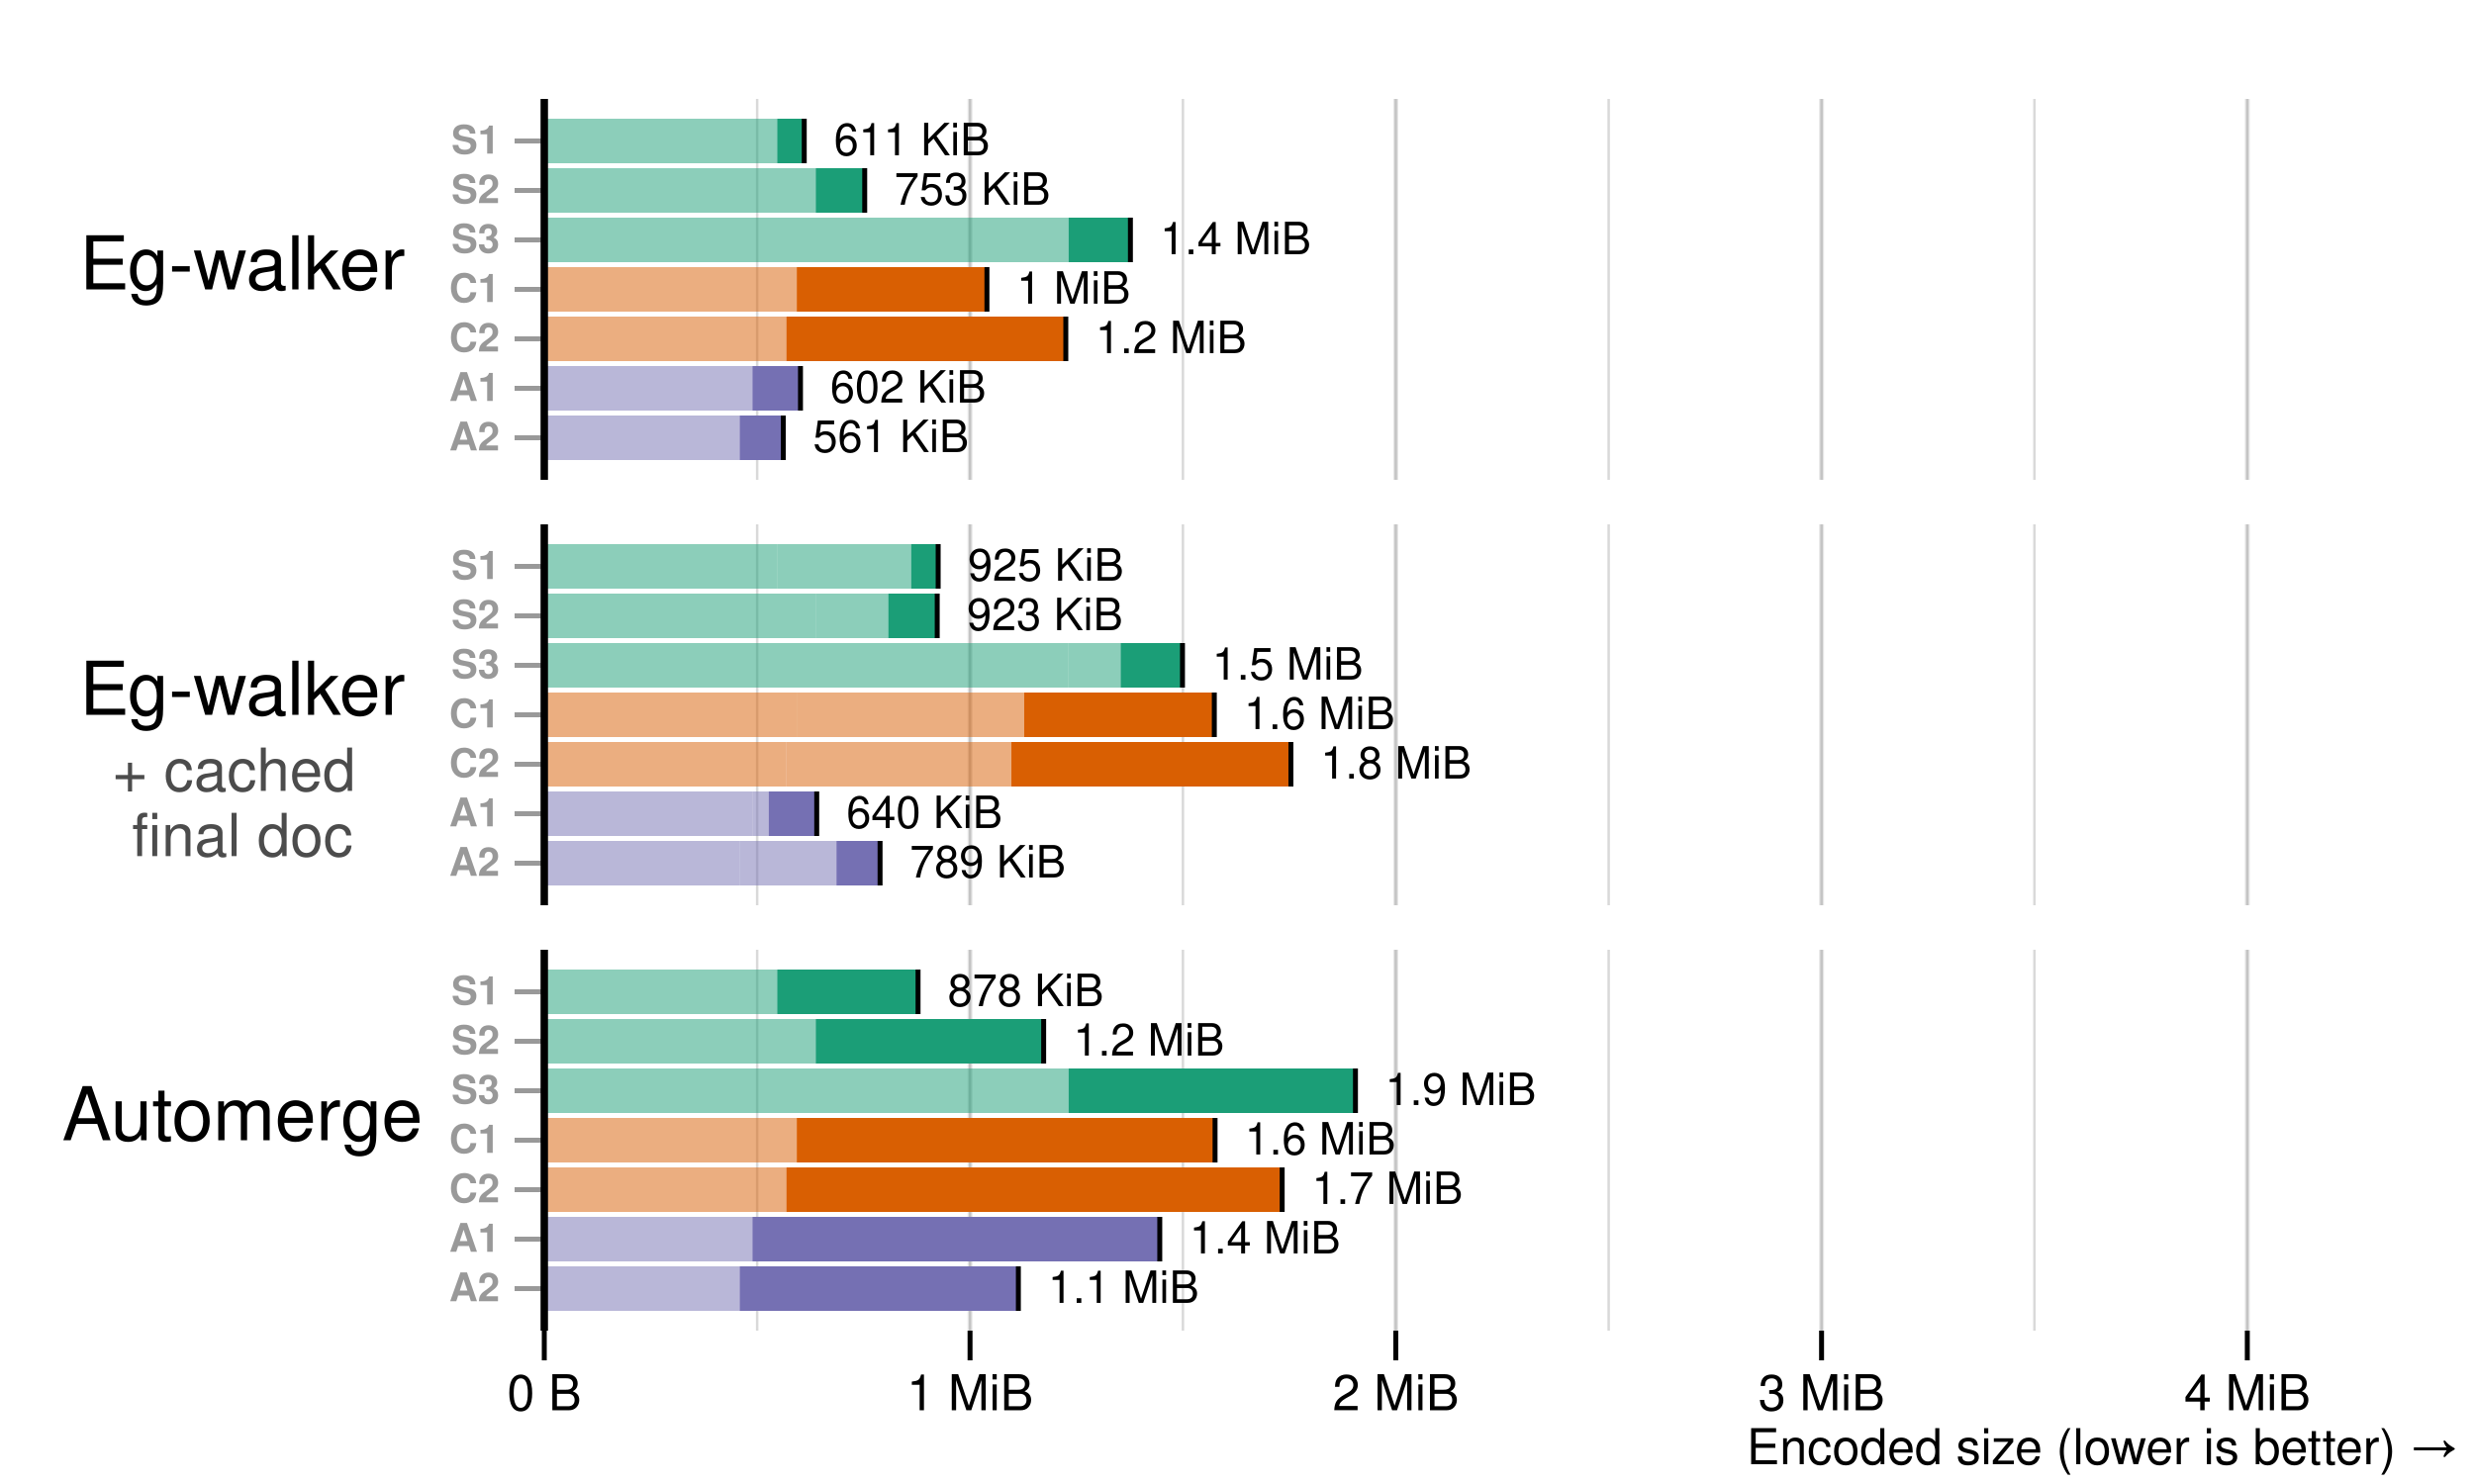
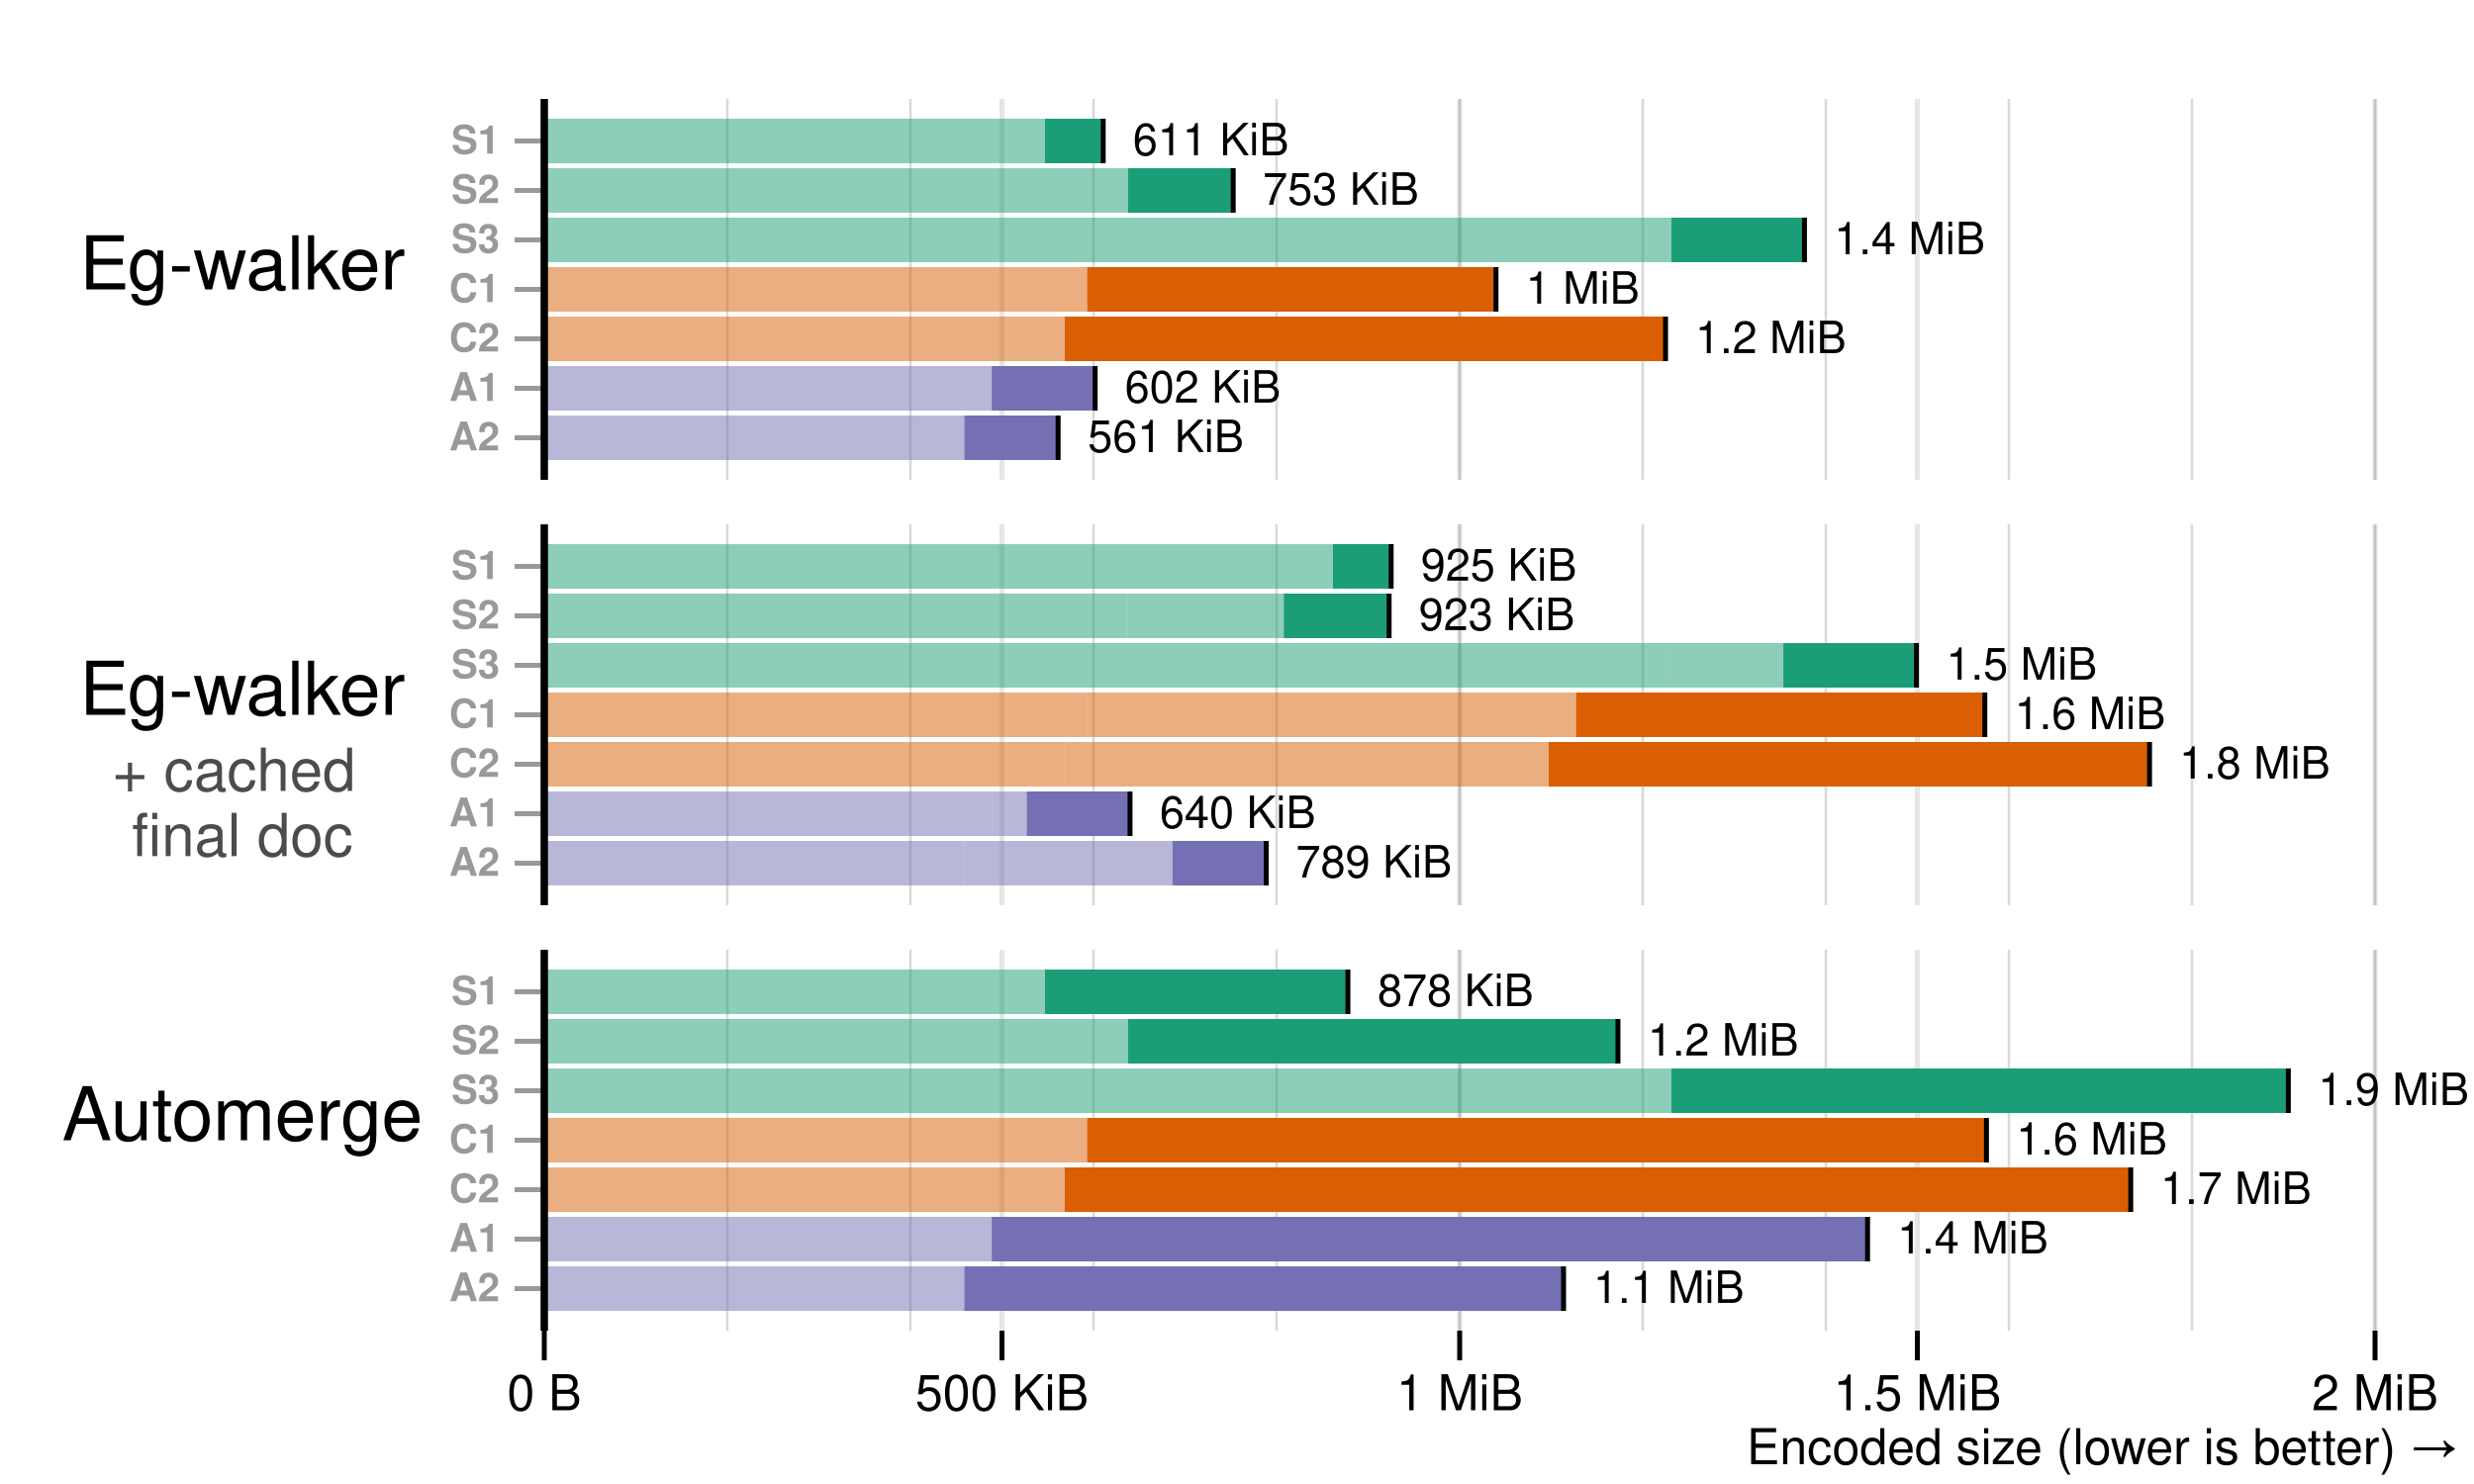
<svg xmlns="http://www.w3.org/2000/svg" class="plot-d6a7b5" fill="currentColor" font-family="system-ui, sans-serif" font-size="10" text-anchor="middle" width="500" height="300" viewBox="0 0 500 300" style="background: white; font-family: Helvetica Neue, Helvetica, Arial, sans-serif;" version="1.1">
  <style>:where(.plot-d6a7b5) {
  --plot-background: white;
  display: block;
  height: auto;
  height: intrinsic;
  max-width: 100%;
}
:where(.plot-d6a7b5 text),
:where(.plot-d6a7b5 tspan) {
  white-space: pre;
}</style>
  <g aria-label="x-grid" aria-hidden="true">
    <g stroke="currentColor" stroke-opacity="0.1" transform="translate(0,0)">
      <line x1="110" x2="110" y1="20" y2="97" />
-       <line x1="196.047" x2="196.047" y1="20" y2="97" />
-       <line x1="282.093" x2="282.093" y1="20" y2="97" />
-       <line x1="368.14" x2="368.14" y1="20" y2="97" />
-       <line x1="454.186" x2="454.186" y1="20" y2="97" />
+       <line x1="202.5" x2="202.5" y1="20" y2="97" />
+       <line x1="295" x2="295" y1="20" y2="97" />
+       <line x1="387.5" x2="387.5" y1="20" y2="97" />
+       <line x1="480" x2="480" y1="20" y2="97" />
    </g>
    <g stroke="currentColor" stroke-opacity="0.1" transform="translate(0,86)">
      <line x1="110" x2="110" y1="20" y2="97" />
-       <line x1="196.047" x2="196.047" y1="20" y2="97" />
-       <line x1="282.093" x2="282.093" y1="20" y2="97" />
-       <line x1="368.14" x2="368.14" y1="20" y2="97" />
-       <line x1="454.186" x2="454.186" y1="20" y2="97" />
+       <line x1="202.5" x2="202.5" y1="20" y2="97" />
+       <line x1="295" x2="295" y1="20" y2="97" />
+       <line x1="387.5" x2="387.5" y1="20" y2="97" />
+       <line x1="480" x2="480" y1="20" y2="97" />
    </g>
    <g stroke="currentColor" stroke-opacity="0.1" transform="translate(0,172)">
      <line x1="110" x2="110" y1="20" y2="97" />
-       <line x1="196.047" x2="196.047" y1="20" y2="97" />
-       <line x1="282.093" x2="282.093" y1="20" y2="97" />
-       <line x1="368.14" x2="368.14" y1="20" y2="97" />
-       <line x1="454.186" x2="454.186" y1="20" y2="97" />
+       <line x1="202.5" x2="202.5" y1="20" y2="97" />
+       <line x1="295" x2="295" y1="20" y2="97" />
+       <line x1="387.5" x2="387.5" y1="20" y2="97" />
+       <line x1="480" x2="480" y1="20" y2="97" />
    </g>
  </g>
  <g aria-label="x-axis tick" aria-hidden="true">
    <g fill="none" stroke="currentColor" transform="translate(0,172)">
      <path transform="translate(110,97)" d="M0,0L0,6" />
-       <path transform="translate(196.0465,97)" d="M0,0L0,6" />
-       <path transform="translate(282.093,97)" d="M0,0L0,6" />
-       <path transform="translate(368.1395,97)" d="M0,0L0,6" />
-       <path transform="translate(454.186,97)" d="M0,0L0,6" />
+       <path transform="translate(202.5,97)" d="M0,0L0,6" />
+       <path transform="translate(295,97)" d="M0,0L0,6" />
+       <path transform="translate(387.5,97)" d="M0,0L0,6" />
+       <path transform="translate(480,97)" d="M0,0L0,6" />
    </g>
  </g>
  <g aria-label="x-axis tick label" transform="translate(0,9)">
    <g font-variant="tabular-nums" transform="translate(0,172)">
      <text y="0.71em" transform="translate(110,97)">0 B</text>
-       <text y="0.71em" transform="translate(196.0465,97)">1 MiB</text>
-       <text y="0.71em" transform="translate(282.093,97)">2 MiB</text>
-       <text y="0.71em" transform="translate(368.1395,97)">3 MiB</text>
-       <text y="0.71em" transform="translate(454.186,97)">4 MiB</text>
+       <text y="0.71em" transform="translate(202.5,97)">500 KiB</text>
+       <text y="0.71em" transform="translate(295,97)">1 MiB</text>
+       <text y="0.71em" transform="translate(387.5,97)">1.5 MiB</text>
+       <text y="0.71em" transform="translate(480,97)">2 MiB</text>
    </g>
  </g>
  <g aria-label="x-axis label" text-anchor="end" transform="translate(17,27)">
    <text transform="translate(480,269)">Encoded size (lower is better) →</text>
  </g>
  <g aria-label="x-grid" aria-hidden="true">
    <g stroke="currentColor" stroke-width="0.5" stroke-opacity="0.15" transform="translate(0,0)">
      <line x1="110" x2="110" y1="20" y2="97" />
-       <line x1="153.023" x2="153.023" y1="20" y2="97" />
-       <line x1="196.047" x2="196.047" y1="20" y2="97" />
-       <line x1="239.07" x2="239.07" y1="20" y2="97" />
-       <line x1="282.093" x2="282.093" y1="20" y2="97" />
-       <line x1="325.116" x2="325.116" y1="20" y2="97" />
-       <line x1="368.14" x2="368.14" y1="20" y2="97" />
-       <line x1="411.163" x2="411.163" y1="20" y2="97" />
-       <line x1="454.186" x2="454.186" y1="20" y2="97" />
+       <line x1="147" x2="147" y1="20" y2="97" />
+       <line x1="184" x2="184" y1="20" y2="97" />
+       <line x1="221" x2="221" y1="20" y2="97" />
+       <line x1="258" x2="258" y1="20" y2="97" />
+       <line x1="295" x2="295" y1="20" y2="97" />
+       <line x1="332" x2="332" y1="20" y2="97" />
+       <line x1="369" x2="369" y1="20" y2="97" />
+       <line x1="406" x2="406" y1="20" y2="97" />
+       <line x1="443" x2="443" y1="20" y2="97" />
+       <line x1="480" x2="480" y1="20" y2="97" />
    </g>
    <g stroke="currentColor" stroke-width="0.5" stroke-opacity="0.15" transform="translate(0,86)">
      <line x1="110" x2="110" y1="20" y2="97" />
-       <line x1="153.023" x2="153.023" y1="20" y2="97" />
-       <line x1="196.047" x2="196.047" y1="20" y2="97" />
-       <line x1="239.07" x2="239.07" y1="20" y2="97" />
-       <line x1="282.093" x2="282.093" y1="20" y2="97" />
-       <line x1="325.116" x2="325.116" y1="20" y2="97" />
-       <line x1="368.14" x2="368.14" y1="20" y2="97" />
-       <line x1="411.163" x2="411.163" y1="20" y2="97" />
-       <line x1="454.186" x2="454.186" y1="20" y2="97" />
+       <line x1="147" x2="147" y1="20" y2="97" />
+       <line x1="184" x2="184" y1="20" y2="97" />
+       <line x1="221" x2="221" y1="20" y2="97" />
+       <line x1="258" x2="258" y1="20" y2="97" />
+       <line x1="295" x2="295" y1="20" y2="97" />
+       <line x1="332" x2="332" y1="20" y2="97" />
+       <line x1="369" x2="369" y1="20" y2="97" />
+       <line x1="406" x2="406" y1="20" y2="97" />
+       <line x1="443" x2="443" y1="20" y2="97" />
+       <line x1="480" x2="480" y1="20" y2="97" />
    </g>
    <g stroke="currentColor" stroke-width="0.5" stroke-opacity="0.15" transform="translate(0,172)">
      <line x1="110" x2="110" y1="20" y2="97" />
-       <line x1="153.023" x2="153.023" y1="20" y2="97" />
-       <line x1="196.047" x2="196.047" y1="20" y2="97" />
-       <line x1="239.07" x2="239.07" y1="20" y2="97" />
-       <line x1="282.093" x2="282.093" y1="20" y2="97" />
-       <line x1="325.116" x2="325.116" y1="20" y2="97" />
-       <line x1="368.14" x2="368.14" y1="20" y2="97" />
-       <line x1="411.163" x2="411.163" y1="20" y2="97" />
-       <line x1="454.186" x2="454.186" y1="20" y2="97" />
+       <line x1="147" x2="147" y1="20" y2="97" />
+       <line x1="184" x2="184" y1="20" y2="97" />
+       <line x1="221" x2="221" y1="20" y2="97" />
+       <line x1="258" x2="258" y1="20" y2="97" />
+       <line x1="295" x2="295" y1="20" y2="97" />
+       <line x1="332" x2="332" y1="20" y2="97" />
+       <line x1="369" x2="369" y1="20" y2="97" />
+       <line x1="406" x2="406" y1="20" y2="97" />
+       <line x1="443" x2="443" y1="20" y2="97" />
+       <line x1="480" x2="480" y1="20" y2="97" />
    </g>
  </g>
  <g aria-label="y-axis tick" aria-hidden="true" transform="translate(0,4.5)">
    <g fill="none" stroke="currentColor" stroke-opacity="0.4" transform="translate(0,0)">
      <path transform="translate(110,24)" d="M0,0L-6,0" />
      <path transform="translate(110,34)" d="M0,0L-6,0" />
      <path transform="translate(110,44)" d="M0,0L-6,0" />
      <path transform="translate(110,54)" d="M0,0L-6,0" />
      <path transform="translate(110,64)" d="M0,0L-6,0" />
      <path transform="translate(110,74)" d="M0,0L-6,0" />
      <path transform="translate(110,84)" d="M0,0L-6,0" />
    </g>
    <g fill="none" stroke="currentColor" stroke-opacity="0.4" transform="translate(0,86)">
      <path transform="translate(110,24)" d="M0,0L-6,0" />
      <path transform="translate(110,34)" d="M0,0L-6,0" />
      <path transform="translate(110,44)" d="M0,0L-6,0" />
      <path transform="translate(110,54)" d="M0,0L-6,0" />
      <path transform="translate(110,64)" d="M0,0L-6,0" />
      <path transform="translate(110,74)" d="M0,0L-6,0" />
      <path transform="translate(110,84)" d="M0,0L-6,0" />
    </g>
    <g fill="none" stroke="currentColor" stroke-opacity="0.4" transform="translate(0,172)">
      <path transform="translate(110,24)" d="M0,0L-6,0" />
      <path transform="translate(110,34)" d="M0,0L-6,0" />
      <path transform="translate(110,44)" d="M0,0L-6,0" />
      <path transform="translate(110,54)" d="M0,0L-6,0" />
      <path transform="translate(110,64)" d="M0,0L-6,0" />
      <path transform="translate(110,74)" d="M0,0L-6,0" />
      <path transform="translate(110,84)" d="M0,0L-6,0" />
    </g>
  </g>
  <g aria-label="y-axis tick label" transform="translate(-9,4.5)">
    <g fill-opacity="0.4" text-anchor="end" font-size="8" font-weight="700" transform="translate(0,0)">
      <text y="0.32em" transform="translate(110,24)">S1</text>
      <text y="0.32em" transform="translate(110,34)">S2</text>
      <text y="0.32em" transform="translate(110,44)">S3</text>
      <text y="0.32em" transform="translate(110,54)">C1</text>
      <text y="0.32em" transform="translate(110,64)">C2</text>
      <text y="0.32em" transform="translate(110,74)">A1</text>
      <text y="0.32em" transform="translate(110,84)">A2</text>
    </g>
    <g fill-opacity="0.4" text-anchor="end" font-size="8" font-weight="700" transform="translate(0,86)">
      <text y="0.32em" transform="translate(110,24)">S1</text>
      <text y="0.32em" transform="translate(110,34)">S2</text>
      <text y="0.32em" transform="translate(110,44)">S3</text>
      <text y="0.32em" transform="translate(110,54)">C1</text>
      <text y="0.32em" transform="translate(110,64)">C2</text>
      <text y="0.32em" transform="translate(110,74)">A1</text>
      <text y="0.32em" transform="translate(110,84)">A2</text>
    </g>
    <g fill-opacity="0.4" text-anchor="end" font-size="8" font-weight="700" transform="translate(0,172)">
      <text y="0.32em" transform="translate(110,24)">S1</text>
      <text y="0.32em" transform="translate(110,34)">S2</text>
      <text y="0.32em" transform="translate(110,44)">S3</text>
      <text y="0.32em" transform="translate(110,54)">C1</text>
      <text y="0.32em" transform="translate(110,64)">C2</text>
      <text y="0.32em" transform="translate(110,74)">A1</text>
      <text y="0.32em" transform="translate(110,84)">A2</text>
    </g>
  </g>
  <g aria-label="bar">
    <g transform="translate(0,0)">
-       <rect x="110" width="47.063" y="24" height="9" fill="#1b9e77" fill-opacity="0.5" />
-       <rect x="110" width="54.854" y="34" height="9" fill="#1b9e77" fill-opacity="0.5" />
-       <rect x="110" width="105.945" y="44" height="9" fill="#1b9e77" fill-opacity="0.5" />
-       <rect x="110" width="51.026" y="54" height="9" fill="#d95f02" fill-opacity="0.5" />
-       <rect x="110" width="48.911" y="64" height="9" fill="#d95f02" fill-opacity="0.5" />
-       <rect x="110" width="42.057" y="74" height="9" fill="#7570b3" fill-opacity="0.5" />
-       <rect x="110" width="39.476" y="84" height="9" fill="#7570b3" fill-opacity="0.5" />
-       <rect x="157.063" width="5.476" y="24" height="9" fill="#1b9e77" fill-opacity="1" />
-       <rect x="164.854" width="9.906" y="34" height="9" fill="#1b9e77" fill-opacity="1" />
-       <rect x="215.945" width="12.513" y="44" height="9" fill="#1b9e77" fill-opacity="1" />
-       <rect x="161.026" width="38.435" y="54" height="9" fill="#d95f02" fill-opacity="1" />
-       <rect x="158.911" width="56.491" y="64" height="9" fill="#d95f02" fill-opacity="1" />
-       <rect x="152.057" width="9.723" y="74" height="9" fill="#7570b3" fill-opacity="1" />
-       <rect x="149.476" width="8.823" y="84" height="9" fill="#7570b3" fill-opacity="1" />
+       <rect x="110" width="101.185" y="24" height="9" fill="#1b9e77" fill-opacity="0.5" />
+       <rect x="110" width="117.936" y="34" height="9" fill="#1b9e77" fill-opacity="0.5" />
+       <rect x="110" width="227.782" y="44" height="9" fill="#1b9e77" fill-opacity="0.5" />
+       <rect x="110" width="109.705" y="54" height="9" fill="#d95f02" fill-opacity="0.5" />
+       <rect x="110" width="105.159" y="64" height="9" fill="#d95f02" fill-opacity="0.5" />
+       <rect x="110" width="90.422" y="74" height="9" fill="#7570b3" fill-opacity="0.5" />
+       <rect x="110" width="84.874" y="84" height="9" fill="#7570b3" fill-opacity="0.5" />
+       <rect x="211.185" width="11.773" y="24" height="9" fill="#1b9e77" fill-opacity="1" />
+       <rect x="227.936" width="21.298" y="34" height="9" fill="#1b9e77" fill-opacity="1" />
+       <rect x="337.782" width="26.903" y="44" height="9" fill="#1b9e77" fill-opacity="1" />
+       <rect x="219.705" width="82.636" y="54" height="9" fill="#d95f02" fill-opacity="1" />
+       <rect x="215.159" width="121.455" y="64" height="9" fill="#d95f02" fill-opacity="1" />
+       <rect x="200.422" width="20.905" y="74" height="9" fill="#7570b3" fill-opacity="1" />
+       <rect x="194.874" width="18.97" y="84" height="9" fill="#7570b3" fill-opacity="1" />
    </g>
    <g transform="translate(0,86)">
-       <rect x="110" width="47.063" y="24" height="9" fill="#1b9e77" fill-opacity="0.5" />
-       <rect x="110" width="54.854" y="34" height="9" fill="#1b9e77" fill-opacity="0.5" />
-       <rect x="110" width="105.945" y="44" height="9" fill="#1b9e77" fill-opacity="0.5" />
-       <rect x="110" width="51.026" y="54" height="9" fill="#d95f02" fill-opacity="0.5" />
-       <rect x="110" width="48.911" y="64" height="9" fill="#d95f02" fill-opacity="0.5" />
-       <rect x="110" width="42.057" y="74" height="9" fill="#7570b3" fill-opacity="0.5" />
-       <rect x="110" width="39.476" y="84" height="9" fill="#7570b3" fill-opacity="0.5" />
-       <rect x="157.063" width="27.066" y="24" height="9" fill="#1b9e77" fill-opacity="0.5" />
-       <rect x="164.854" width="14.654" y="34" height="9" fill="#1b9e77" fill-opacity="0.5" />
-       <rect x="215.945" width="10.525" y="44" height="9" fill="#1b9e77" fill-opacity="0.5" />
-       <rect x="161.026" width="45.953" y="54" height="9" fill="#d95f02" fill-opacity="0.5" />
-       <rect x="158.911" width="45.493" y="64" height="9" fill="#d95f02" fill-opacity="0.5" />
-       <rect x="152.057" width="3.282" y="74" height="9" fill="#7570b3" fill-opacity="0.5" />
-       <rect x="149.476" width="19.563" y="84" height="9" fill="#7570b3" fill-opacity="0.5" />
-       <rect x="184.129" width="5.476" y="24" height="9" fill="#1b9e77" fill-opacity="1" />
-       <rect x="179.508" width="9.906" y="34" height="9" fill="#1b9e77" fill-opacity="1" />
-       <rect x="226.47" width="12.513" y="44" height="9" fill="#1b9e77" fill-opacity="1" />
-       <rect x="206.979" width="38.435" y="54" height="9" fill="#d95f02" fill-opacity="1" />
-       <rect x="204.404" width="56.491" y="64" height="9" fill="#d95f02" fill-opacity="1" />
-       <rect x="155.339" width="9.723" y="74" height="9" fill="#7570b3" fill-opacity="1" />
-       <rect x="169.039" width="8.823" y="84" height="9" fill="#7570b3" fill-opacity="1" />
+       <rect x="110" width="101.185" y="24" height="9" fill="#1b9e77" fill-opacity="0.5" />
+       <rect x="110" width="117.936" y="34" height="9" fill="#1b9e77" fill-opacity="0.5" />
+       <rect x="110" width="227.782" y="44" height="9" fill="#1b9e77" fill-opacity="0.5" />
+       <rect x="110" width="109.705" y="54" height="9" fill="#d95f02" fill-opacity="0.5" />
+       <rect x="110" width="105.159" y="64" height="9" fill="#d95f02" fill-opacity="0.5" />
+       <rect x="110" width="90.422" y="74" height="9" fill="#7570b3" fill-opacity="0.5" />
+       <rect x="110" width="84.874" y="84" height="9" fill="#7570b3" fill-opacity="0.5" />
+       <rect x="211.185" width="58.193" y="24" height="9" fill="#1b9e77" fill-opacity="0.5" />
+       <rect x="227.936" width="31.507" y="34" height="9" fill="#1b9e77" fill-opacity="0.5" />
+       <rect x="337.782" width="22.63" y="44" height="9" fill="#1b9e77" fill-opacity="0.5" />
+       <rect x="219.705" width="98.799" y="54" height="9" fill="#d95f02" fill-opacity="0.5" />
+       <rect x="215.159" width="97.809" y="64" height="9" fill="#d95f02" fill-opacity="0.5" />
+       <rect x="200.422" width="7.056" y="74" height="9" fill="#7570b3" fill-opacity="0.5" />
+       <rect x="194.874" width="42.06" y="84" height="9" fill="#7570b3" fill-opacity="0.5" />
+       <rect x="269.378" width="11.773" y="24" height="9" fill="#1b9e77" fill-opacity="1" />
+       <rect x="259.443" width="21.298" y="34" height="9" fill="#1b9e77" fill-opacity="1" />
+       <rect x="360.411" width="26.903" y="44" height="9" fill="#1b9e77" fill-opacity="1" />
+       <rect x="318.504" width="82.636" y="54" height="9" fill="#d95f02" fill-opacity="1" />
+       <rect x="312.968" width="121.455" y="64" height="9" fill="#d95f02" fill-opacity="1" />
+       <rect x="207.478" width="20.905" y="74" height="9" fill="#7570b3" fill-opacity="1" />
+       <rect x="236.934" width="18.97" y="84" height="9" fill="#7570b3" fill-opacity="1" />
    </g>
    <g transform="translate(0,172)">
-       <rect x="110" width="47.063" y="24" height="9" fill="#1b9e77" fill-opacity="0.5" />
-       <rect x="110" width="54.854" y="34" height="9" fill="#1b9e77" fill-opacity="0.5" />
-       <rect x="110" width="105.945" y="44" height="9" fill="#1b9e77" fill-opacity="0.5" />
-       <rect x="110" width="51.026" y="54" height="9" fill="#d95f02" fill-opacity="0.5" />
-       <rect x="110" width="48.911" y="64" height="9" fill="#d95f02" fill-opacity="0.5" />
-       <rect x="110" width="42.057" y="74" height="9" fill="#7570b3" fill-opacity="0.5" />
-       <rect x="110" width="39.476" y="84" height="9" fill="#7570b3" fill-opacity="0.5" />
-       <rect x="157.063" width="28.477" y="24" height="9" fill="#1b9e77" fill-opacity="1" />
-       <rect x="164.854" width="46.071" y="34" height="9" fill="#1b9e77" fill-opacity="1" />
-       <rect x="215.945" width="57.996" y="44" height="9" fill="#1b9e77" fill-opacity="1" />
-       <rect x="161.026" width="84.54" y="54" height="9" fill="#d95f02" fill-opacity="1" />
-       <rect x="158.911" width="100.217" y="64" height="9" fill="#d95f02" fill-opacity="1" />
-       <rect x="152.057" width="82.334" y="74" height="9" fill="#7570b3" fill-opacity="1" />
-       <rect x="149.476" width="56.337" y="84" height="9" fill="#7570b3" fill-opacity="1" />
+       <rect x="110" width="101.185" y="24" height="9" fill="#1b9e77" fill-opacity="0.5" />
+       <rect x="110" width="117.936" y="34" height="9" fill="#1b9e77" fill-opacity="0.5" />
+       <rect x="110" width="227.782" y="44" height="9" fill="#1b9e77" fill-opacity="0.5" />
+       <rect x="110" width="109.705" y="54" height="9" fill="#d95f02" fill-opacity="0.5" />
+       <rect x="110" width="105.159" y="64" height="9" fill="#d95f02" fill-opacity="0.5" />
+       <rect x="110" width="90.422" y="74" height="9" fill="#7570b3" fill-opacity="0.5" />
+       <rect x="110" width="84.874" y="84" height="9" fill="#7570b3" fill-opacity="0.5" />
+       <rect x="211.185" width="61.226" y="24" height="9" fill="#1b9e77" fill-opacity="1" />
+       <rect x="227.936" width="99.053" y="34" height="9" fill="#1b9e77" fill-opacity="1" />
+       <rect x="337.782" width="124.692" y="44" height="9" fill="#1b9e77" fill-opacity="1" />
+       <rect x="219.705" width="181.761" y="54" height="9" fill="#d95f02" fill-opacity="1" />
+       <rect x="215.159" width="215.467" y="64" height="9" fill="#d95f02" fill-opacity="1" />
+       <rect x="200.422" width="177.019" y="74" height="9" fill="#7570b3" fill-opacity="1" />
+       <rect x="194.874" width="121.124" y="84" height="9" fill="#7570b3" fill-opacity="1" />
    </g>
  </g>
  <g aria-label="fy-axis tick label" transform="translate(-61,0)">
    <g font-size="15px" transform="translate(0,0)">
      <text transform="translate(110,58.5)">Eg-walker</text>
    </g>
    <g font-size="15px" transform="translate(0,86)">
      <text transform="translate(110,58.5)">Eg-walker</text>
    </g>
    <g font-size="15px" transform="translate(0,172)">
      <text transform="translate(110,58.5)">Automerge</text>
    </g>
  </g>
  <g aria-label="fy-axis tick label" transform="translate(-61,6)">
    <g fill-opacity="0.7" font-size="12" transform="translate(0,86)">
      <text transform="translate(110,58.5)">
        <tspan x="0" y="0.781em">+ cached</tspan>
        <tspan x="0" dy="1.1em">final doc</tspan>
      </text>
    </g>
  </g>
  <g aria-label="tick">
    <g stroke="currentColor" transform="translate(0,0)">
-       <line x1="162.539" x2="162.539" y1="24" y2="33" />
-       <line x1="174.76" x2="174.76" y1="34" y2="43" />
-       <line x1="228.458" x2="228.458" y1="44" y2="53" />
-       <line x1="199.461" x2="199.461" y1="54" y2="63" />
-       <line x1="215.402" x2="215.402" y1="64" y2="73" />
-       <line x1="161.78" x2="161.78" y1="74" y2="83" />
-       <line x1="158.299" x2="158.299" y1="84" y2="93" />
+       <line x1="222.958" x2="222.958" y1="24" y2="33" />
+       <line x1="249.233" x2="249.233" y1="34" y2="43" />
+       <line x1="364.685" x2="364.685" y1="44" y2="53" />
+       <line x1="302.341" x2="302.341" y1="54" y2="63" />
+       <line x1="336.614" x2="336.614" y1="64" y2="73" />
+       <line x1="221.327" x2="221.327" y1="74" y2="83" />
+       <line x1="213.844" x2="213.844" y1="84" y2="93" />
    </g>
    <g stroke="currentColor" transform="translate(0,86)">
-       <line x1="189.605" x2="189.605" y1="24" y2="33" />
-       <line x1="189.414" x2="189.414" y1="34" y2="43" />
-       <line x1="238.983" x2="238.983" y1="44" y2="53" />
-       <line x1="245.414" x2="245.414" y1="54" y2="63" />
-       <line x1="260.895" x2="260.895" y1="64" y2="73" />
-       <line x1="165.062" x2="165.062" y1="74" y2="83" />
-       <line x1="177.862" x2="177.862" y1="84" y2="93" />
+       <line x1="281.151" x2="281.151" y1="24" y2="33" />
+       <line x1="280.74" x2="280.74" y1="34" y2="43" />
+       <line x1="387.314" x2="387.314" y1="44" y2="53" />
+       <line x1="401.14" x2="401.14" y1="54" y2="63" />
+       <line x1="434.424" x2="434.424" y1="64" y2="73" />
+       <line x1="228.383" x2="228.383" y1="74" y2="83" />
+       <line x1="255.904" x2="255.904" y1="84" y2="93" />
    </g>
    <g stroke="currentColor" transform="translate(0,172)">
-       <line x1="185.54" x2="185.54" y1="24" y2="33" />
-       <line x1="210.925" x2="210.925" y1="34" y2="43" />
-       <line x1="273.941" x2="273.941" y1="44" y2="53" />
-       <line x1="245.566" x2="245.566" y1="54" y2="63" />
-       <line x1="259.128" x2="259.128" y1="64" y2="73" />
-       <line x1="234.391" x2="234.391" y1="74" y2="83" />
-       <line x1="205.813" x2="205.813" y1="84" y2="93" />
+       <line x1="272.411" x2="272.411" y1="24" y2="33" />
+       <line x1="326.989" x2="326.989" y1="34" y2="43" />
+       <line x1="462.473" x2="462.473" y1="44" y2="53" />
+       <line x1="401.466" x2="401.466" y1="54" y2="63" />
+       <line x1="430.626" x2="430.626" y1="64" y2="73" />
+       <line x1="377.441" x2="377.441" y1="74" y2="83" />
+       <line x1="315.998" x2="315.998" y1="84" y2="93" />
    </g>
  </g>
  <g aria-label="text" transform="translate(6,4.5)">
    <g fill="black" text-anchor="start" font-size="9" transform="translate(0,0)">
-       <text y="0.32em" transform="translate(162.5387,24)">611 KiB</text>
-       <text y="0.32em" transform="translate(174.7597,34)">753 KiB</text>
-       <text y="0.32em" transform="translate(228.4579,44)">1.4 MiB</text>
-       <text y="0.32em" transform="translate(199.461,54)">1 MiB</text>
-       <text y="0.32em" transform="translate(215.4019,64)">1.2 MiB</text>
-       <text y="0.32em" transform="translate(161.7798,74)">602 KiB</text>
-       <text y="0.32em" transform="translate(158.2995,84)">561 KiB</text>
+       <text y="0.32em" transform="translate(222.9582,24)">611 KiB</text>
+       <text y="0.32em" transform="translate(249.2334,34)">753 KiB</text>
+       <text y="0.32em" transform="translate(364.6845,44)">1.4 MiB</text>
+       <text y="0.32em" transform="translate(302.3412,54)">1 MiB</text>
+       <text y="0.32em" transform="translate(336.6141,64)">1.2 MiB</text>
+       <text y="0.32em" transform="translate(221.3265,74)">602 KiB</text>
+       <text y="0.32em" transform="translate(213.8438,84)">561 KiB</text>
    </g>
    <g fill="black" text-anchor="start" font-size="9" transform="translate(0,86)">
-       <text y="0.32em" transform="translate(189.6052,24)">925 KiB</text>
-       <text y="0.32em" transform="translate(189.414,34)">923 KiB</text>
-       <text y="0.32em" transform="translate(238.9834,44)">1.5 MiB</text>
-       <text y="0.32em" transform="translate(245.4141,54)">1.6 MiB</text>
-       <text y="0.32em" transform="translate(260.8947,64)">1.8 MiB</text>
-       <text y="0.32em" transform="translate(165.0618,74)">640 KiB</text>
-       <text y="0.32em" transform="translate(177.8623,84)">789 KiB</text>
+       <text y="0.32em" transform="translate(281.1511,24)">925 KiB</text>
+       <text y="0.32em" transform="translate(280.7402,34)">923 KiB</text>
+       <text y="0.32em" transform="translate(387.3143,44)">1.5 MiB</text>
+       <text y="0.32em" transform="translate(401.1404,54)">1.6 MiB</text>
+       <text y="0.32em" transform="translate(434.4236,64)">1.8 MiB</text>
+       <text y="0.32em" transform="translate(228.3828,74)">640 KiB</text>
+       <text y="0.32em" transform="translate(255.904,84)">789 KiB</text>
    </g>
    <g fill="black" text-anchor="start" font-size="9" transform="translate(0,172)">
-       <text y="0.32em" transform="translate(185.5398,24)">878 KiB</text>
-       <text y="0.32em" transform="translate(210.9252,34)">1.2 MiB</text>
-       <text y="0.32em" transform="translate(273.9411,44)">1.9 MiB</text>
-       <text y="0.32em" transform="translate(245.5657,54)">1.6 MiB</text>
-       <text y="0.32em" transform="translate(259.1283,64)">1.7 MiB</text>
-       <text y="0.32em" transform="translate(234.3912,74)">1.4 MiB</text>
-       <text y="0.32em" transform="translate(205.813,84)">1.1 MiB</text>
+       <text y="0.32em" transform="translate(272.4106,24)">878 KiB</text>
+       <text y="0.32em" transform="translate(326.9893,34)">1.2 MiB</text>
+       <text y="0.32em" transform="translate(462.4735,44)">1.9 MiB</text>
+       <text y="0.32em" transform="translate(401.4662,54)">1.6 MiB</text>
+       <text y="0.32em" transform="translate(430.6259,64)">1.7 MiB</text>
+       <text y="0.32em" transform="translate(377.441,74)">1.4 MiB</text>
+       <text y="0.32em" transform="translate(315.9979,84)">1.1 MiB</text>
    </g>
  </g>
  <g aria-label="rule">
    <g stroke="currentColor" stroke-width="1.5" transform="translate(0,0)">
      <line x1="110" x2="110" y1="20" y2="97" />
    </g>
    <g stroke="currentColor" stroke-width="1.5" transform="translate(0,86)">
      <line x1="110" x2="110" y1="20" y2="97" />
    </g>
    <g stroke="currentColor" stroke-width="1.5" transform="translate(0,172)">
      <line x1="110" x2="110" y1="20" y2="97" />
    </g>
  </g>
</svg>
